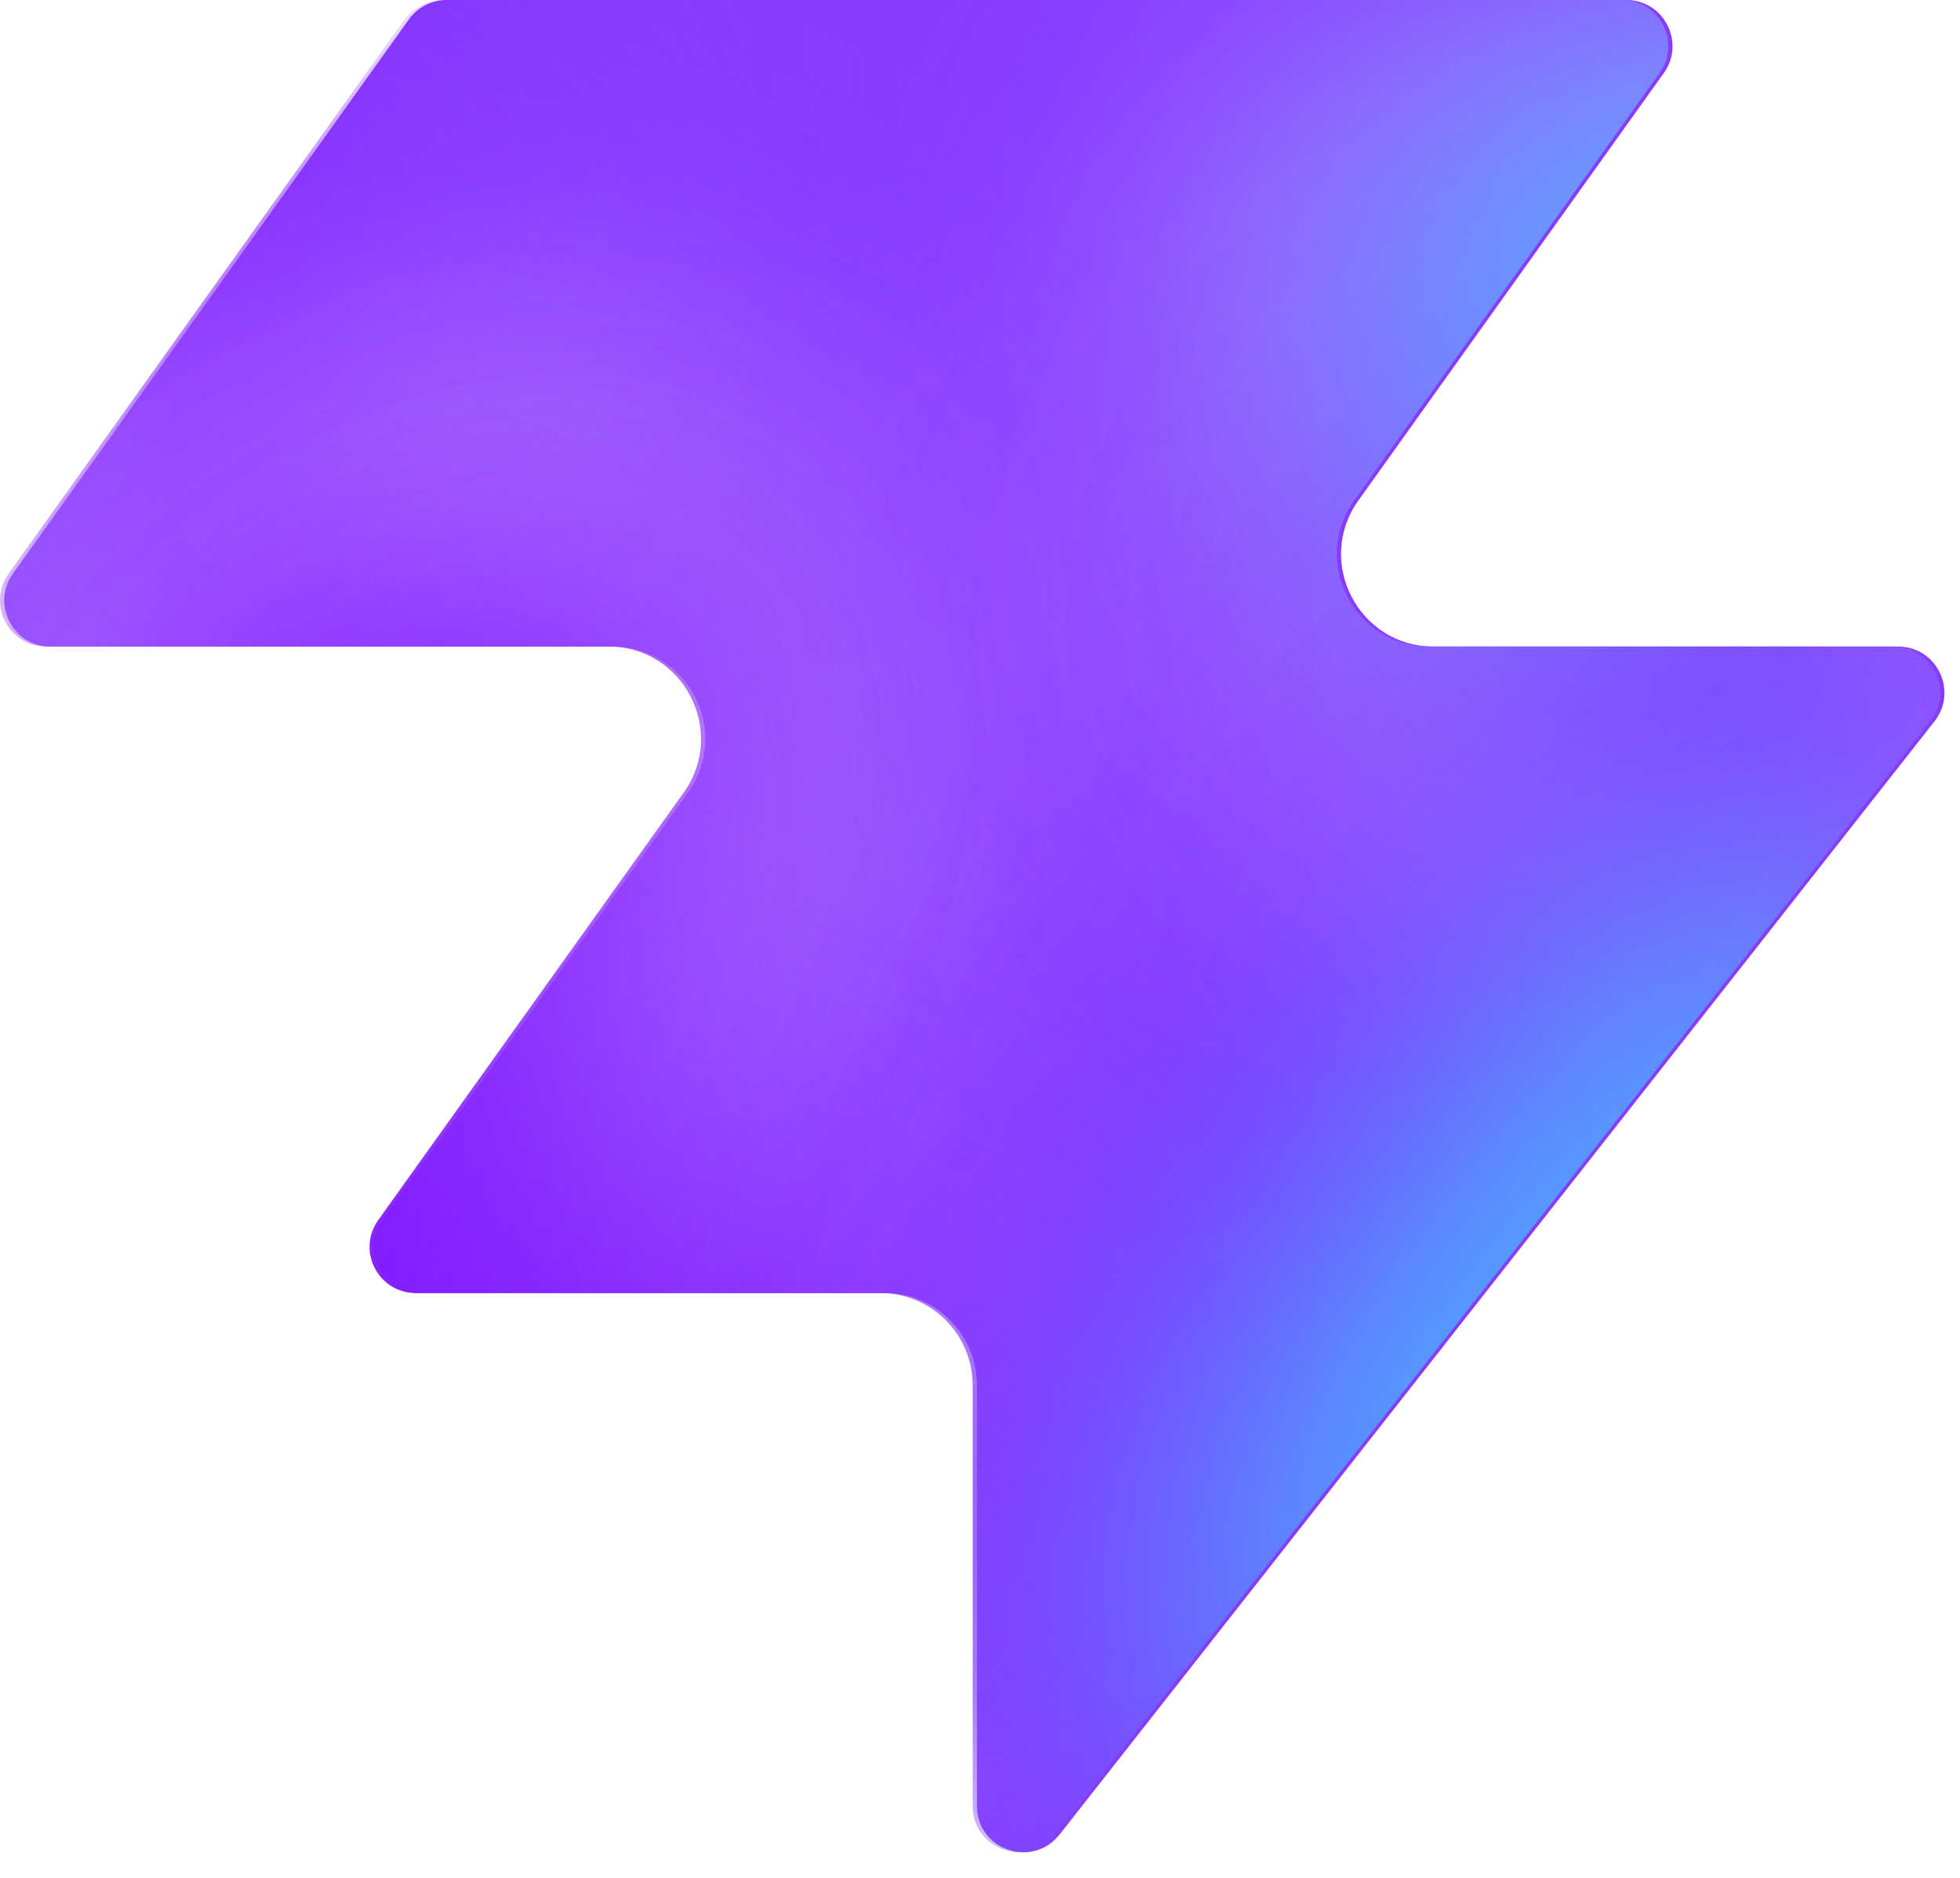
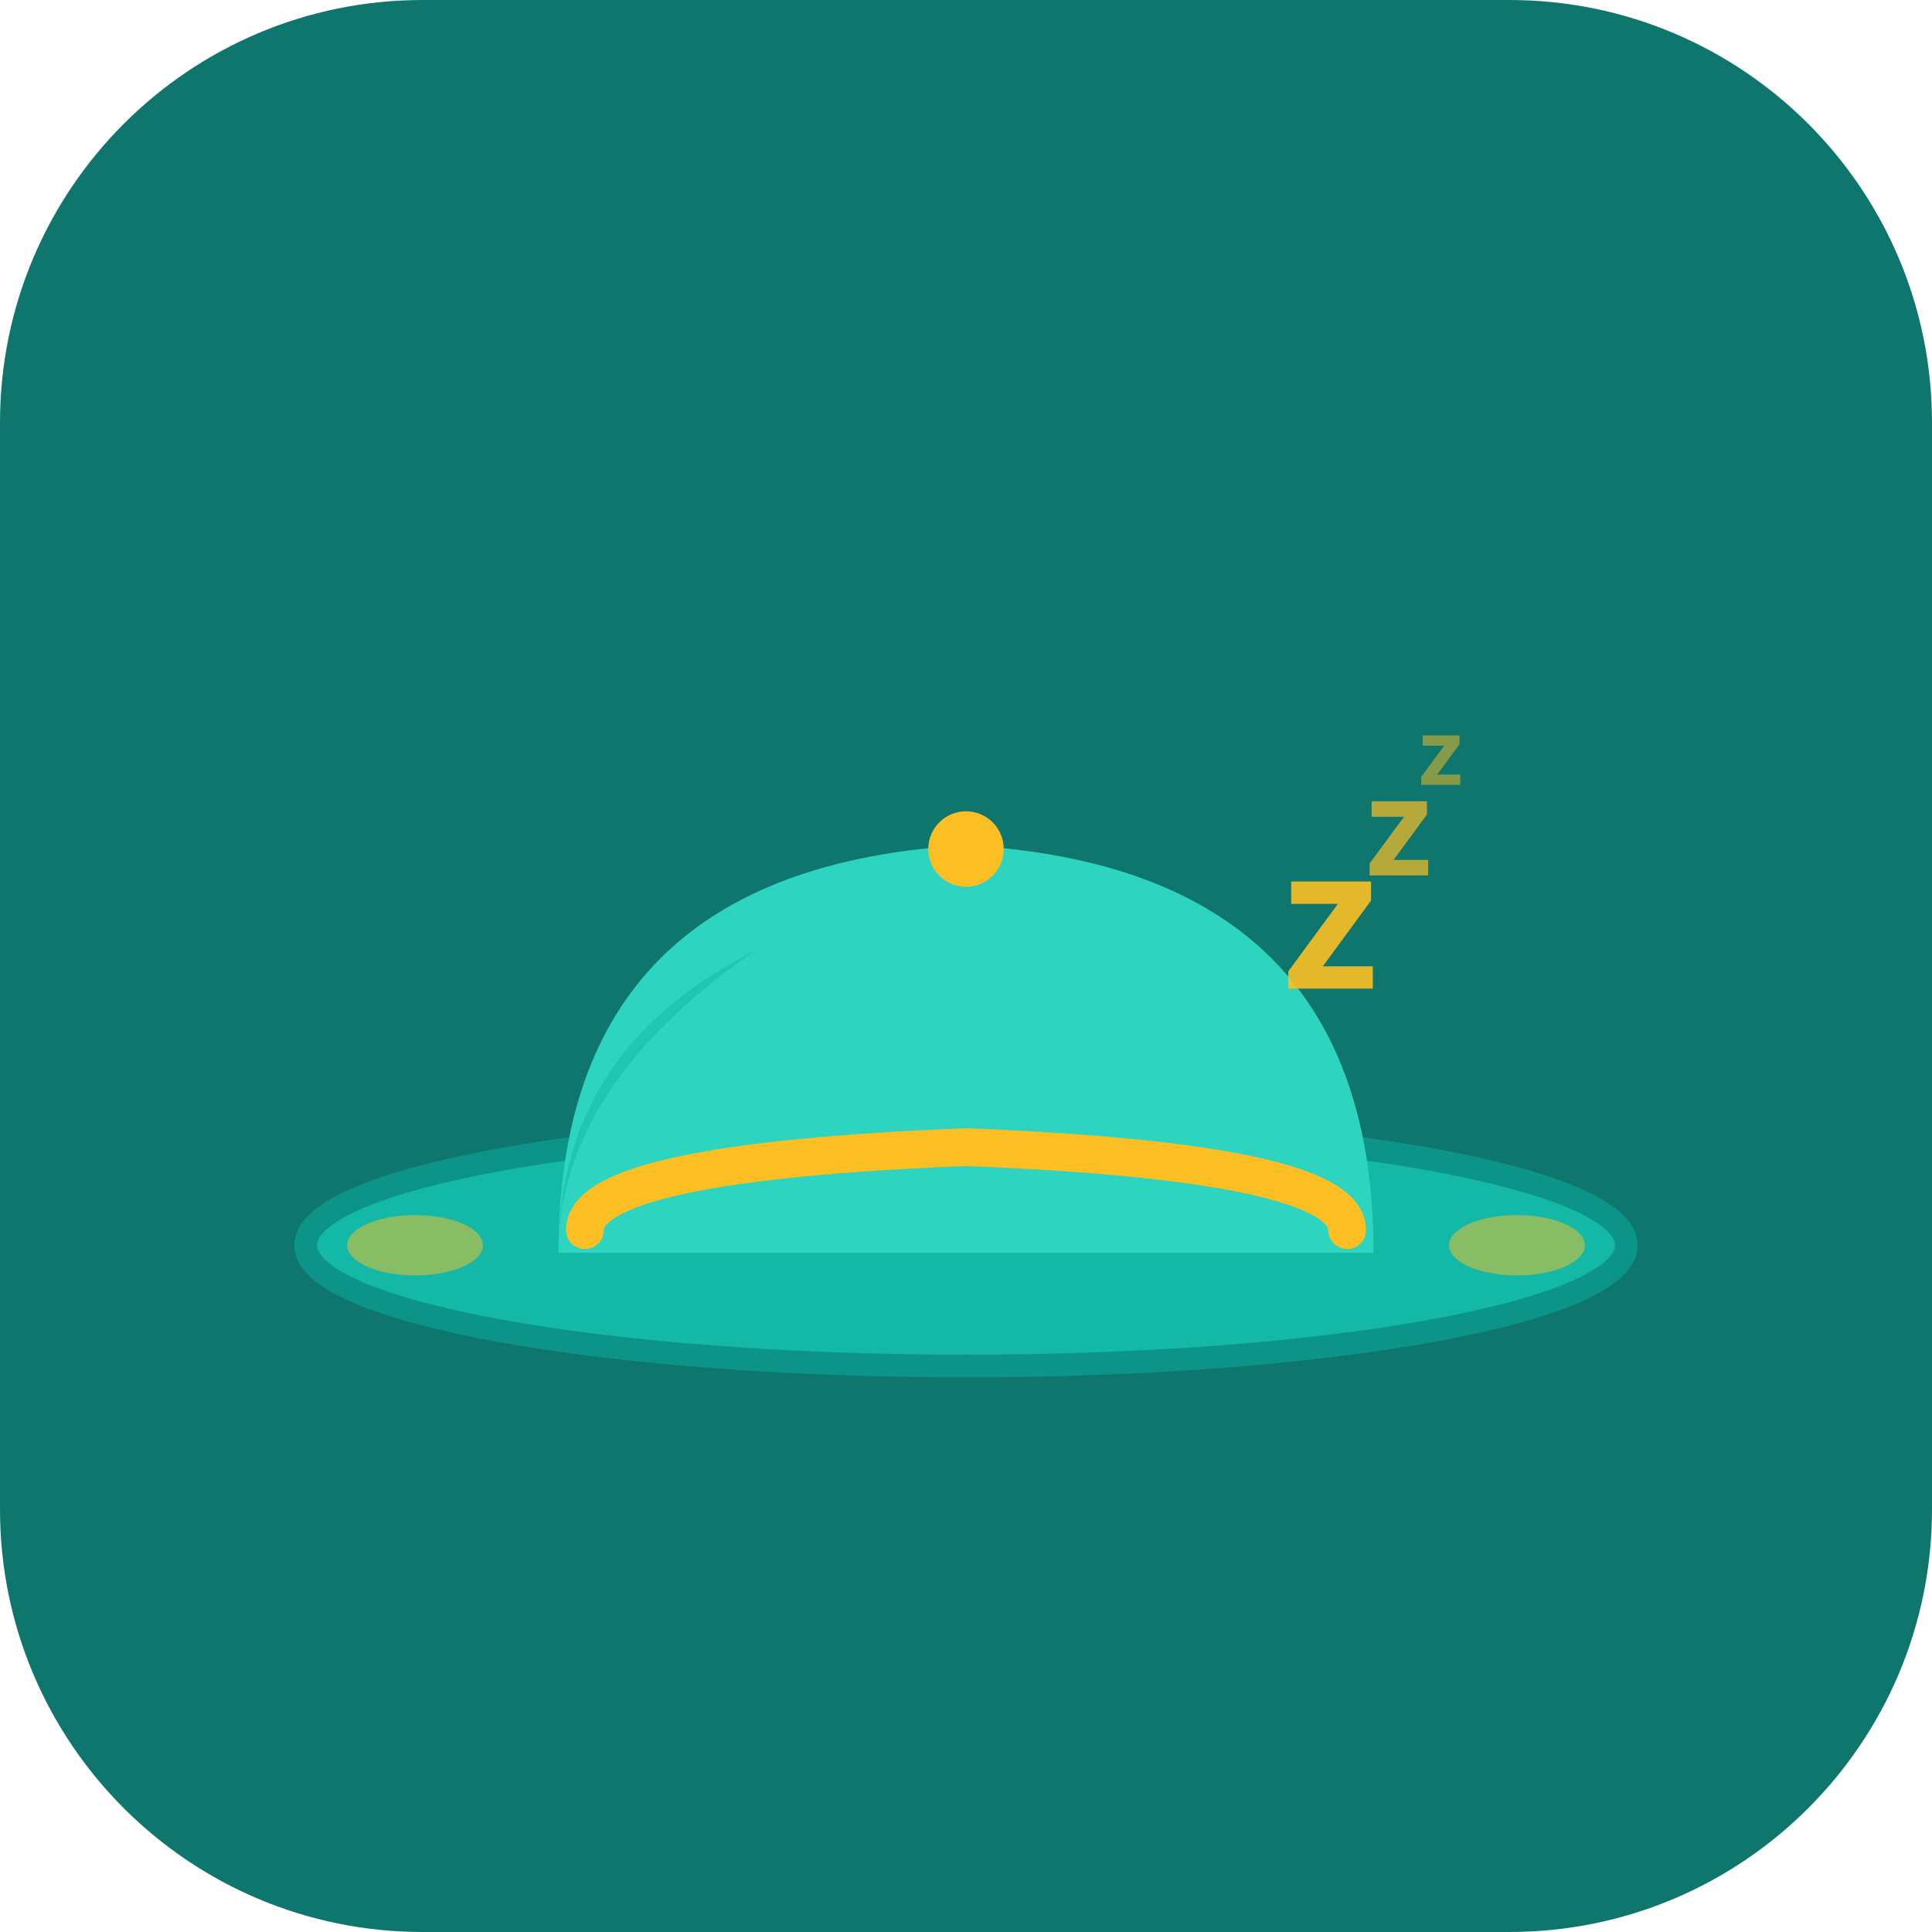
- <svg xmlns="http://www.w3.org/2000/svg" width="48" height="46" fill="none" viewBox="0 0 48 46">
-   <path fill="#863bff" d="M25.946 44.938c-.664.845-2.021.375-2.021-.698V33.937a2.26 2.26 0 0 0-2.262-2.262H10.287c-.92 0-1.456-1.04-.92-1.788l7.48-10.471c1.07-1.497 0-3.578-1.842-3.578H1.237c-.92 0-1.456-1.04-.92-1.788L10.013.474c.214-.297.556-.474.92-.474h28.894c.92 0 1.456 1.04.92 1.788l-7.48 10.471c-1.07 1.498 0 3.579 1.842 3.579h11.377c.943 0 1.473 1.088.89 1.83L25.947 44.94z" style="fill:#863bff;fill:color(display-p3 .525 .23 1);fill-opacity:1" />
-   <mask id="a" width="48" height="46" x="0" y="0" maskUnits="userSpaceOnUse" style="mask-type:alpha">
-     <path fill="#000" d="M25.842 44.938c-.664.844-2.021.375-2.021-.698V33.937a2.26 2.26 0 0 0-2.262-2.262H10.183c-.92 0-1.456-1.04-.92-1.788l7.48-10.471c1.07-1.498 0-3.579-1.842-3.579H1.133c-.92 0-1.456-1.04-.92-1.787L9.91.473c.214-.297.556-.474.92-.474h28.894c.92 0 1.456 1.04.92 1.788l-7.48 10.471c-1.07 1.498 0 3.578 1.842 3.578h11.377c.943 0 1.473 1.088.89 1.832L25.843 44.94z" style="fill:#000;fill-opacity:1" />
-   </mask>
-   <g mask="url(#a)">
-     <g filter="url(#b)">
-       <ellipse cx="5.508" cy="14.704" fill="#ede6ff" rx="5.508" ry="14.704" style="fill:#ede6ff;fill:color(display-p3 .927 .903 1);fill-opacity:1" transform="matrix(.00324 1 1 -.00324 -4.47 31.516)" />
-     </g>
-     <g filter="url(#c)">
-       <ellipse cx="10.399" cy="29.851" fill="#ede6ff" rx="10.399" ry="29.851" style="fill:#ede6ff;fill:color(display-p3 .927 .903 1);fill-opacity:1" transform="matrix(.00324 1 1 -.00324 -39.328 7.883)" />
-     </g>
-     <g filter="url(#d)">
-       <ellipse cx="5.508" cy="30.487" fill="#7e14ff" rx="5.508" ry="30.487" style="fill:#7e14ff;fill:color(display-p3 .492 .077 1);fill-opacity:1" transform="rotate(89.814 -25.913 -14.639)scale(1 -1)" />
-     </g>
-     <g filter="url(#e)">
-       <ellipse cx="5.508" cy="30.599" fill="#7e14ff" rx="5.508" ry="30.599" style="fill:#7e14ff;fill:color(display-p3 .492 .077 1);fill-opacity:1" transform="rotate(89.814 -32.644 -3.334)scale(1 -1)" />
-     </g>
-     <g filter="url(#f)">
-       <ellipse cx="5.508" cy="30.599" fill="#7e14ff" rx="5.508" ry="30.599" style="fill:#7e14ff;fill:color(display-p3 .492 .077 1);fill-opacity:1" transform="matrix(.00324 1 1 -.00324 -34.34 30.47)" />
-     </g>
-     <g filter="url(#g)">
-       <ellipse cx="14.072" cy="22.078" fill="#ede6ff" rx="14.072" ry="22.078" style="fill:#ede6ff;fill:color(display-p3 .927 .903 1);fill-opacity:1" transform="rotate(93.35 24.506 48.493)scale(-1 1)" />
-     </g>
-     <g filter="url(#h)">
-       <ellipse cx="3.47" cy="21.501" fill="#7e14ff" rx="3.47" ry="21.501" style="fill:#7e14ff;fill:color(display-p3 .492 .077 1);fill-opacity:1" transform="rotate(89.009 28.708 47.59)scale(-1 1)" />
-     </g>
-     <g filter="url(#i)">
-       <ellipse cx="3.47" cy="21.501" fill="#7e14ff" rx="3.47" ry="21.501" style="fill:#7e14ff;fill:color(display-p3 .492 .077 1);fill-opacity:1" transform="rotate(89.009 28.708 47.59)scale(-1 1)" />
-     </g>
-     <g filter="url(#j)">
-       <ellipse cx=".387" cy="8.972" fill="#7e14ff" rx="4.407" ry="29.108" style="fill:#7e14ff;fill:color(display-p3 .492 .077 1);fill-opacity:1" transform="rotate(39.51 .387 8.972)" />
-     </g>
-     <g filter="url(#k)">
-       <ellipse cx="47.523" cy="-6.092" fill="#7e14ff" rx="4.407" ry="29.108" style="fill:#7e14ff;fill:color(display-p3 .492 .077 1);fill-opacity:1" transform="rotate(37.892 47.523 -6.092)" />
-     </g>
-     <g filter="url(#l)">
-       <ellipse cx="41.412" cy="6.333" fill="#47bfff" rx="5.971" ry="9.665" style="fill:#47bfff;fill:color(display-p3 .28 .748 1);fill-opacity:1" transform="rotate(37.892 41.412 6.333)" />
-     </g>
-     <g filter="url(#m)">
-       <ellipse cx="-1.879" cy="38.332" fill="#7e14ff" rx="4.407" ry="29.108" style="fill:#7e14ff;fill:color(display-p3 .492 .077 1);fill-opacity:1" transform="rotate(37.892 -1.88 38.332)" />
-     </g>
-     <g filter="url(#n)">
-       <ellipse cx="-1.879" cy="38.332" fill="#7e14ff" rx="4.407" ry="29.108" style="fill:#7e14ff;fill:color(display-p3 .492 .077 1);fill-opacity:1" transform="rotate(37.892 -1.88 38.332)" />
-     </g>
-     <g filter="url(#o)">
-       <ellipse cx="35.651" cy="29.907" fill="#7e14ff" rx="4.407" ry="29.108" style="fill:#7e14ff;fill:color(display-p3 .492 .077 1);fill-opacity:1" transform="rotate(37.892 35.651 29.907)" />
-     </g>
-     <g filter="url(#p)">
-       <ellipse cx="38.418" cy="32.4" fill="#47bfff" rx="5.971" ry="15.297" style="fill:#47bfff;fill:color(display-p3 .28 .748 1);fill-opacity:1" transform="rotate(37.892 38.418 32.4)" />
-     </g>
-   </g>
-   <defs>
-     <filter id="b" width="60.045" height="41.654" x="-19.77" y="16.149" color-interpolation-filters="sRGB" filterUnits="userSpaceOnUse">
-       <feFlood flood-opacity="0" result="BackgroundImageFix" />
-       <feBlend in="SourceGraphic" in2="BackgroundImageFix" result="shape" />
-       <feGaussianBlur result="effect1_foregroundBlur_2002_17158" stdDeviation="7.659" />
-     </filter>
-     <filter id="c" width="90.34" height="51.437" x="-54.613" y="-7.533" color-interpolation-filters="sRGB" filterUnits="userSpaceOnUse">
-       <feFlood flood-opacity="0" result="BackgroundImageFix" />
-       <feBlend in="SourceGraphic" in2="BackgroundImageFix" result="shape" />
-       <feGaussianBlur result="effect1_foregroundBlur_2002_17158" stdDeviation="7.659" />
-     </filter>
-     <filter id="d" width="79.355" height="29.4" x="-49.64" y="2.03" color-interpolation-filters="sRGB" filterUnits="userSpaceOnUse">
-       <feFlood flood-opacity="0" result="BackgroundImageFix" />
-       <feBlend in="SourceGraphic" in2="BackgroundImageFix" result="shape" />
-       <feGaussianBlur result="effect1_foregroundBlur_2002_17158" stdDeviation="4.596" />
-     </filter>
-     <filter id="e" width="79.579" height="29.4" x="-45.045" y="20.029" color-interpolation-filters="sRGB" filterUnits="userSpaceOnUse">
-       <feFlood flood-opacity="0" result="BackgroundImageFix" />
-       <feBlend in="SourceGraphic" in2="BackgroundImageFix" result="shape" />
-       <feGaussianBlur result="effect1_foregroundBlur_2002_17158" stdDeviation="4.596" />
-     </filter>
-     <filter id="f" width="79.579" height="29.4" x="-43.513" y="21.178" color-interpolation-filters="sRGB" filterUnits="userSpaceOnUse">
-       <feFlood flood-opacity="0" result="BackgroundImageFix" />
-       <feBlend in="SourceGraphic" in2="BackgroundImageFix" result="shape" />
-       <feGaussianBlur result="effect1_foregroundBlur_2002_17158" stdDeviation="4.596" />
-     </filter>
-     <filter id="g" width="74.749" height="58.852" x="15.756" y="-17.901" color-interpolation-filters="sRGB" filterUnits="userSpaceOnUse">
-       <feFlood flood-opacity="0" result="BackgroundImageFix" />
-       <feBlend in="SourceGraphic" in2="BackgroundImageFix" result="shape" />
-       <feGaussianBlur result="effect1_foregroundBlur_2002_17158" stdDeviation="7.659" />
-     </filter>
-     <filter id="h" width="61.377" height="25.362" x="23.548" y="2.284" color-interpolation-filters="sRGB" filterUnits="userSpaceOnUse">
-       <feFlood flood-opacity="0" result="BackgroundImageFix" />
-       <feBlend in="SourceGraphic" in2="BackgroundImageFix" result="shape" />
-       <feGaussianBlur result="effect1_foregroundBlur_2002_17158" stdDeviation="4.596" />
-     </filter>
-     <filter id="i" width="61.377" height="25.362" x="23.548" y="2.284" color-interpolation-filters="sRGB" filterUnits="userSpaceOnUse">
-       <feFlood flood-opacity="0" result="BackgroundImageFix" />
-       <feBlend in="SourceGraphic" in2="BackgroundImageFix" result="shape" />
-       <feGaussianBlur result="effect1_foregroundBlur_2002_17158" stdDeviation="4.596" />
-     </filter>
-     <filter id="j" width="56.045" height="63.649" x="-27.636" y="-22.853" color-interpolation-filters="sRGB" filterUnits="userSpaceOnUse">
-       <feFlood flood-opacity="0" result="BackgroundImageFix" />
-       <feBlend in="SourceGraphic" in2="BackgroundImageFix" result="shape" />
-       <feGaussianBlur result="effect1_foregroundBlur_2002_17158" stdDeviation="4.596" />
-     </filter>
-     <filter id="k" width="54.814" height="64.646" x="20.116" y="-38.415" color-interpolation-filters="sRGB" filterUnits="userSpaceOnUse">
-       <feFlood flood-opacity="0" result="BackgroundImageFix" />
-       <feBlend in="SourceGraphic" in2="BackgroundImageFix" result="shape" />
-       <feGaussianBlur result="effect1_foregroundBlur_2002_17158" stdDeviation="4.596" />
-     </filter>
-     <filter id="l" width="33.541" height="35.313" x="24.641" y="-11.323" color-interpolation-filters="sRGB" filterUnits="userSpaceOnUse">
-       <feFlood flood-opacity="0" result="BackgroundImageFix" />
-       <feBlend in="SourceGraphic" in2="BackgroundImageFix" result="shape" />
-       <feGaussianBlur result="effect1_foregroundBlur_2002_17158" stdDeviation="4.596" />
-     </filter>
-     <filter id="m" width="54.814" height="64.646" x="-29.286" y="6.009" color-interpolation-filters="sRGB" filterUnits="userSpaceOnUse">
-       <feFlood flood-opacity="0" result="BackgroundImageFix" />
-       <feBlend in="SourceGraphic" in2="BackgroundImageFix" result="shape" />
-       <feGaussianBlur result="effect1_foregroundBlur_2002_17158" stdDeviation="4.596" />
-     </filter>
-     <filter id="n" width="54.814" height="64.646" x="-29.286" y="6.009" color-interpolation-filters="sRGB" filterUnits="userSpaceOnUse">
-       <feFlood flood-opacity="0" result="BackgroundImageFix" />
-       <feBlend in="SourceGraphic" in2="BackgroundImageFix" result="shape" />
-       <feGaussianBlur result="effect1_foregroundBlur_2002_17158" stdDeviation="4.596" />
-     </filter>
-     <filter id="o" width="54.814" height="64.646" x="8.244" y="-2.416" color-interpolation-filters="sRGB" filterUnits="userSpaceOnUse">
-       <feFlood flood-opacity="0" result="BackgroundImageFix" />
-       <feBlend in="SourceGraphic" in2="BackgroundImageFix" result="shape" />
-       <feGaussianBlur result="effect1_foregroundBlur_2002_17158" stdDeviation="4.596" />
-     </filter>
-     <filter id="p" width="39.409" height="43.623" x="18.713" y="10.588" color-interpolation-filters="sRGB" filterUnits="userSpaceOnUse">
-       <feFlood flood-opacity="0" result="BackgroundImageFix" />
-       <feBlend in="SourceGraphic" in2="BackgroundImageFix" result="shape" />
-       <feGaussianBlur result="effect1_foregroundBlur_2002_17158" stdDeviation="4.596" />
-     </filter>
-   </defs>
+ <svg xmlns="http://www.w3.org/2000/svg" viewBox="0 0 512 512">
+   <rect width="512" height="512" rx="112" fill="#0f766e" />
+   <ellipse cx="256" cy="330" rx="175" ry="32" fill="#14b8a6" />
+   <ellipse cx="256" cy="330" rx="175" ry="32" fill="none" stroke="#0d9488" stroke-width="6" />
+   <path d="M148 332 Q148 230 256 224 Q364 230 364 332 Z" fill="#2dd4bf" />
+   <path d="M148 332 Q148 278 200 252 Q148 288 148 332 Z" fill="#14b8a6" opacity="0.5" />
+   <path d="M155 326 Q155 308 256 304 Q357 308 357 326" fill="none" stroke="#fbbf24" stroke-width="10" stroke-linecap="round" />
+   <circle cx="256" cy="225" r="10" fill="#fbbf24" />
+   <text x="340" y="262" font-family="Arial Black, sans-serif" font-size="52" font-weight="900" fill="#fbbf24" opacity="0.9" letter-spacing="-2">z</text>
+   <text x="362" y="232" font-family="Arial Black, sans-serif" font-size="36" font-weight="900" fill="#fbbf24" opacity="0.7">z</text>
+   <text x="376" y="208" font-family="Arial Black, sans-serif" font-size="24" font-weight="900" fill="#fbbf24" opacity="0.5">z</text>
+   <ellipse cx="110" cy="330" rx="18" ry="8" fill="#fbbf24" opacity="0.5" />
+   <ellipse cx="402" cy="330" rx="18" ry="8" fill="#fbbf24" opacity="0.5" />
</svg>
